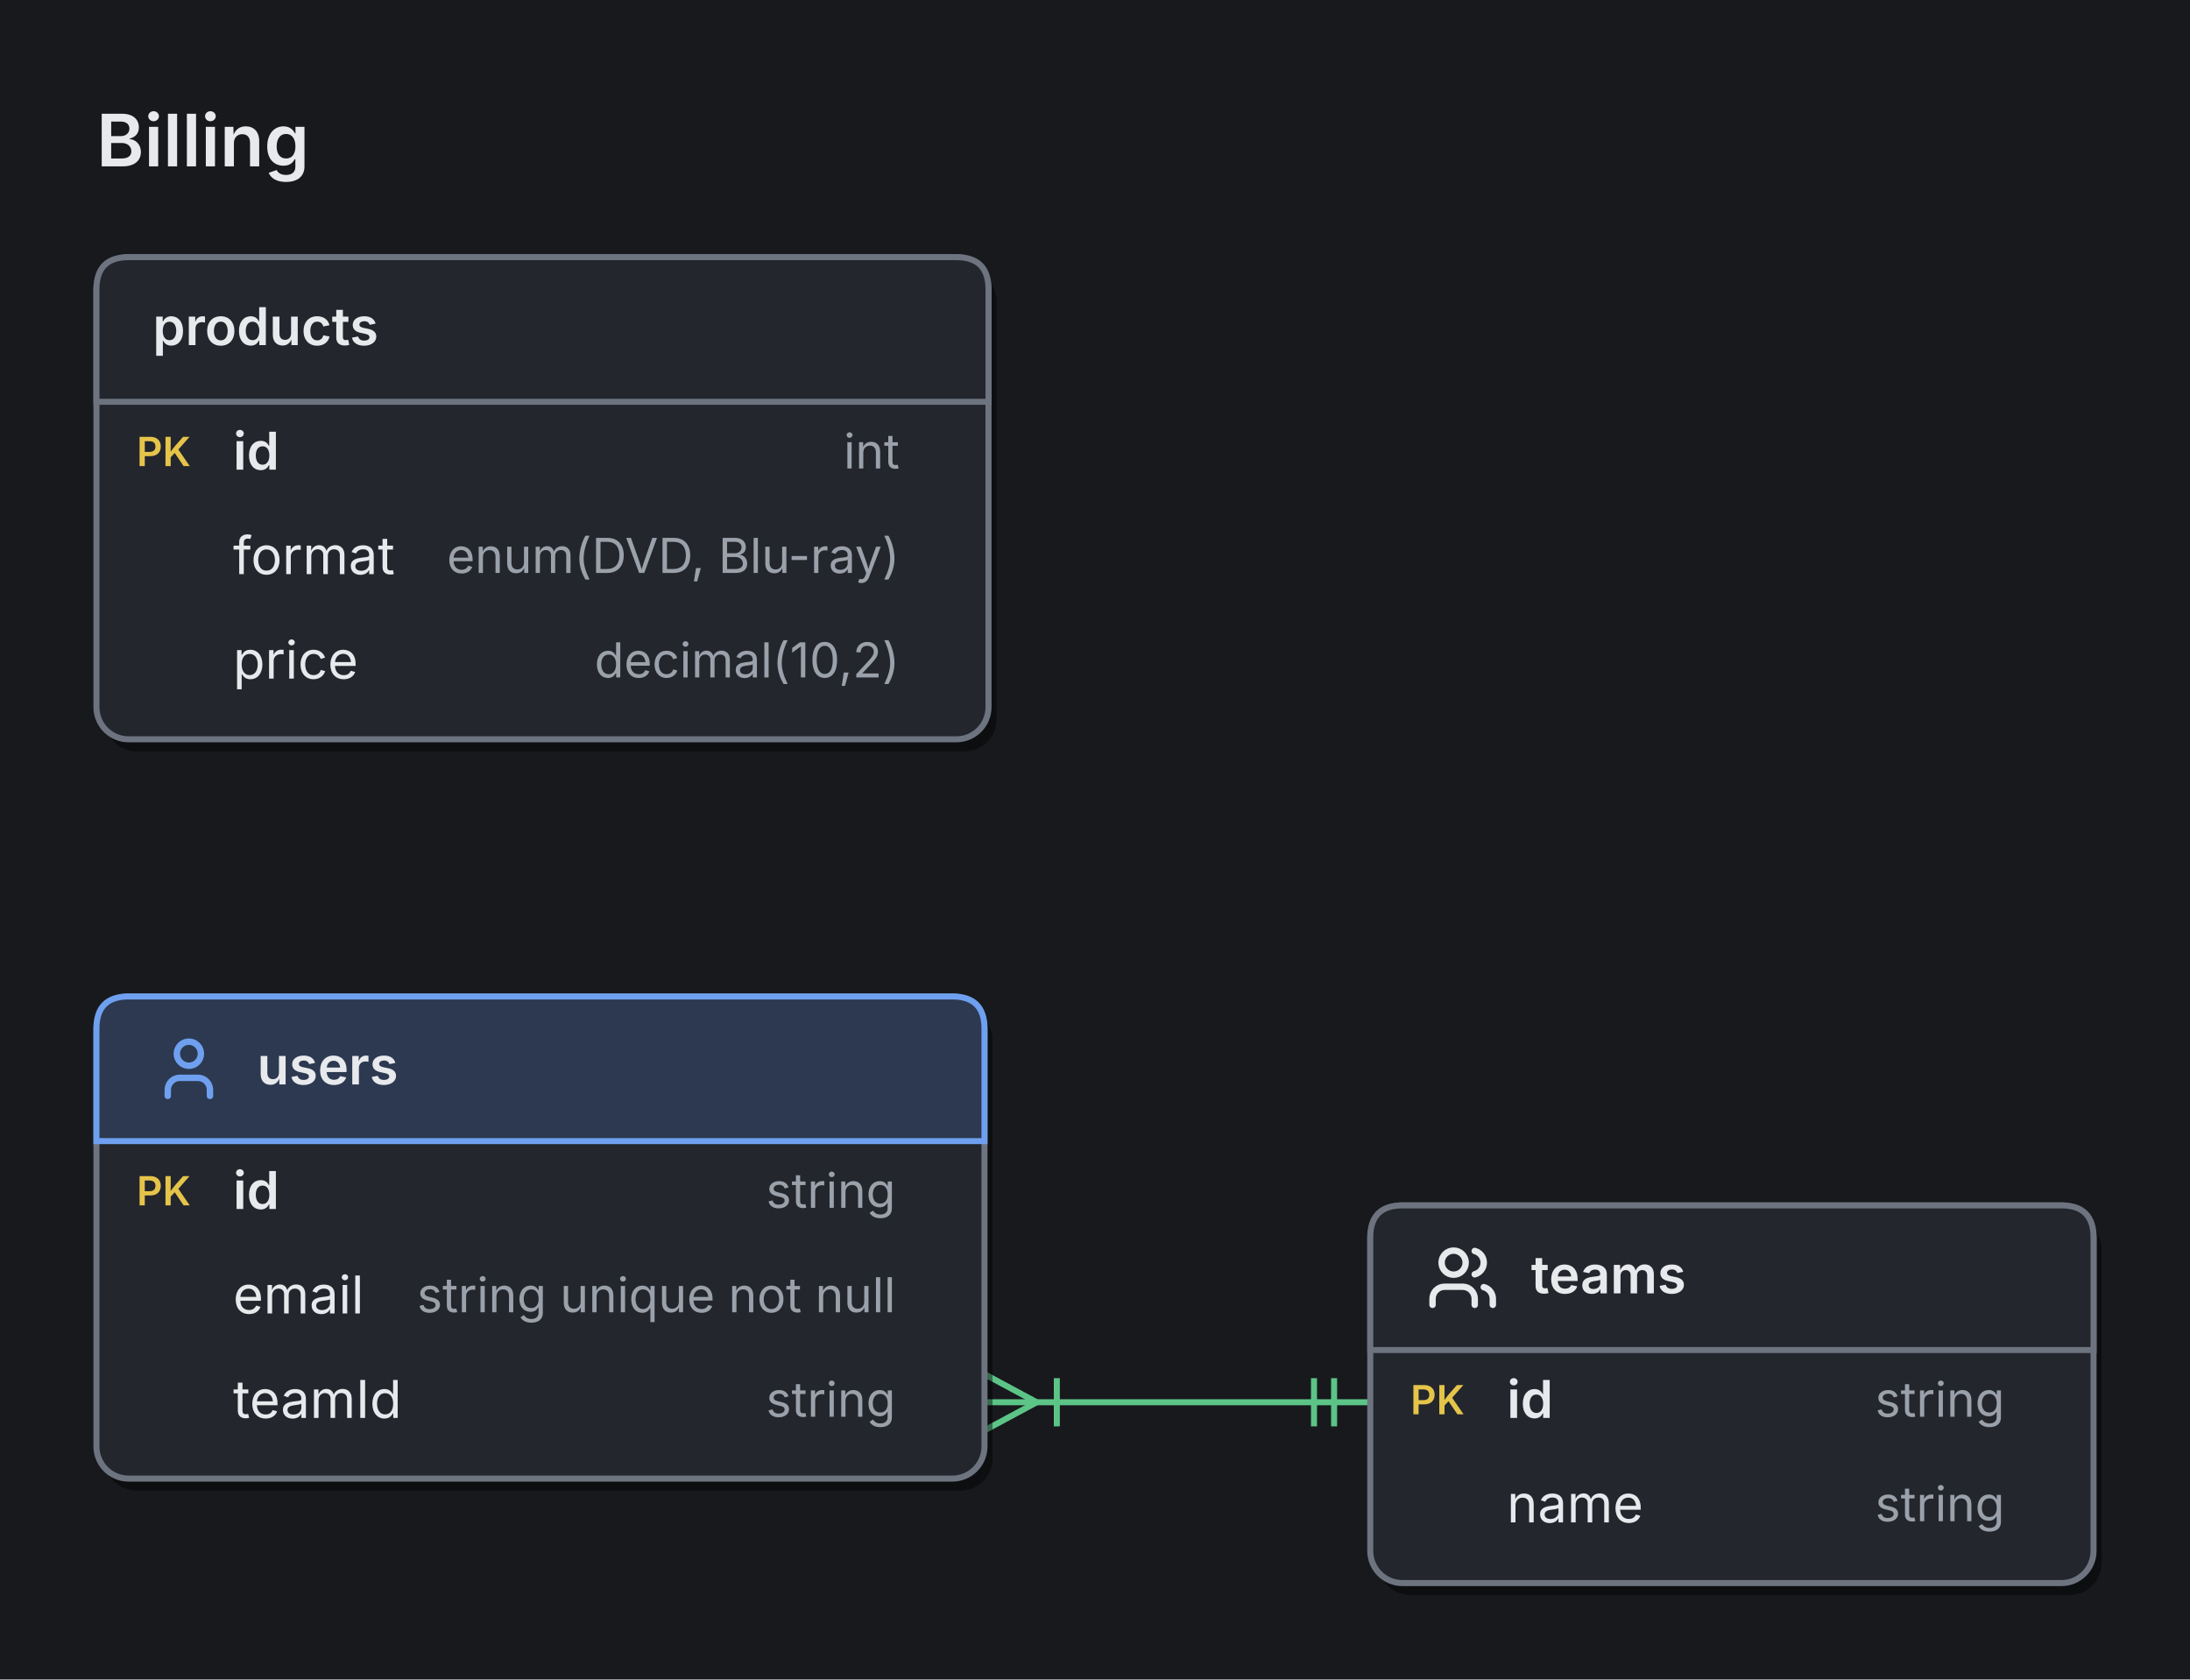
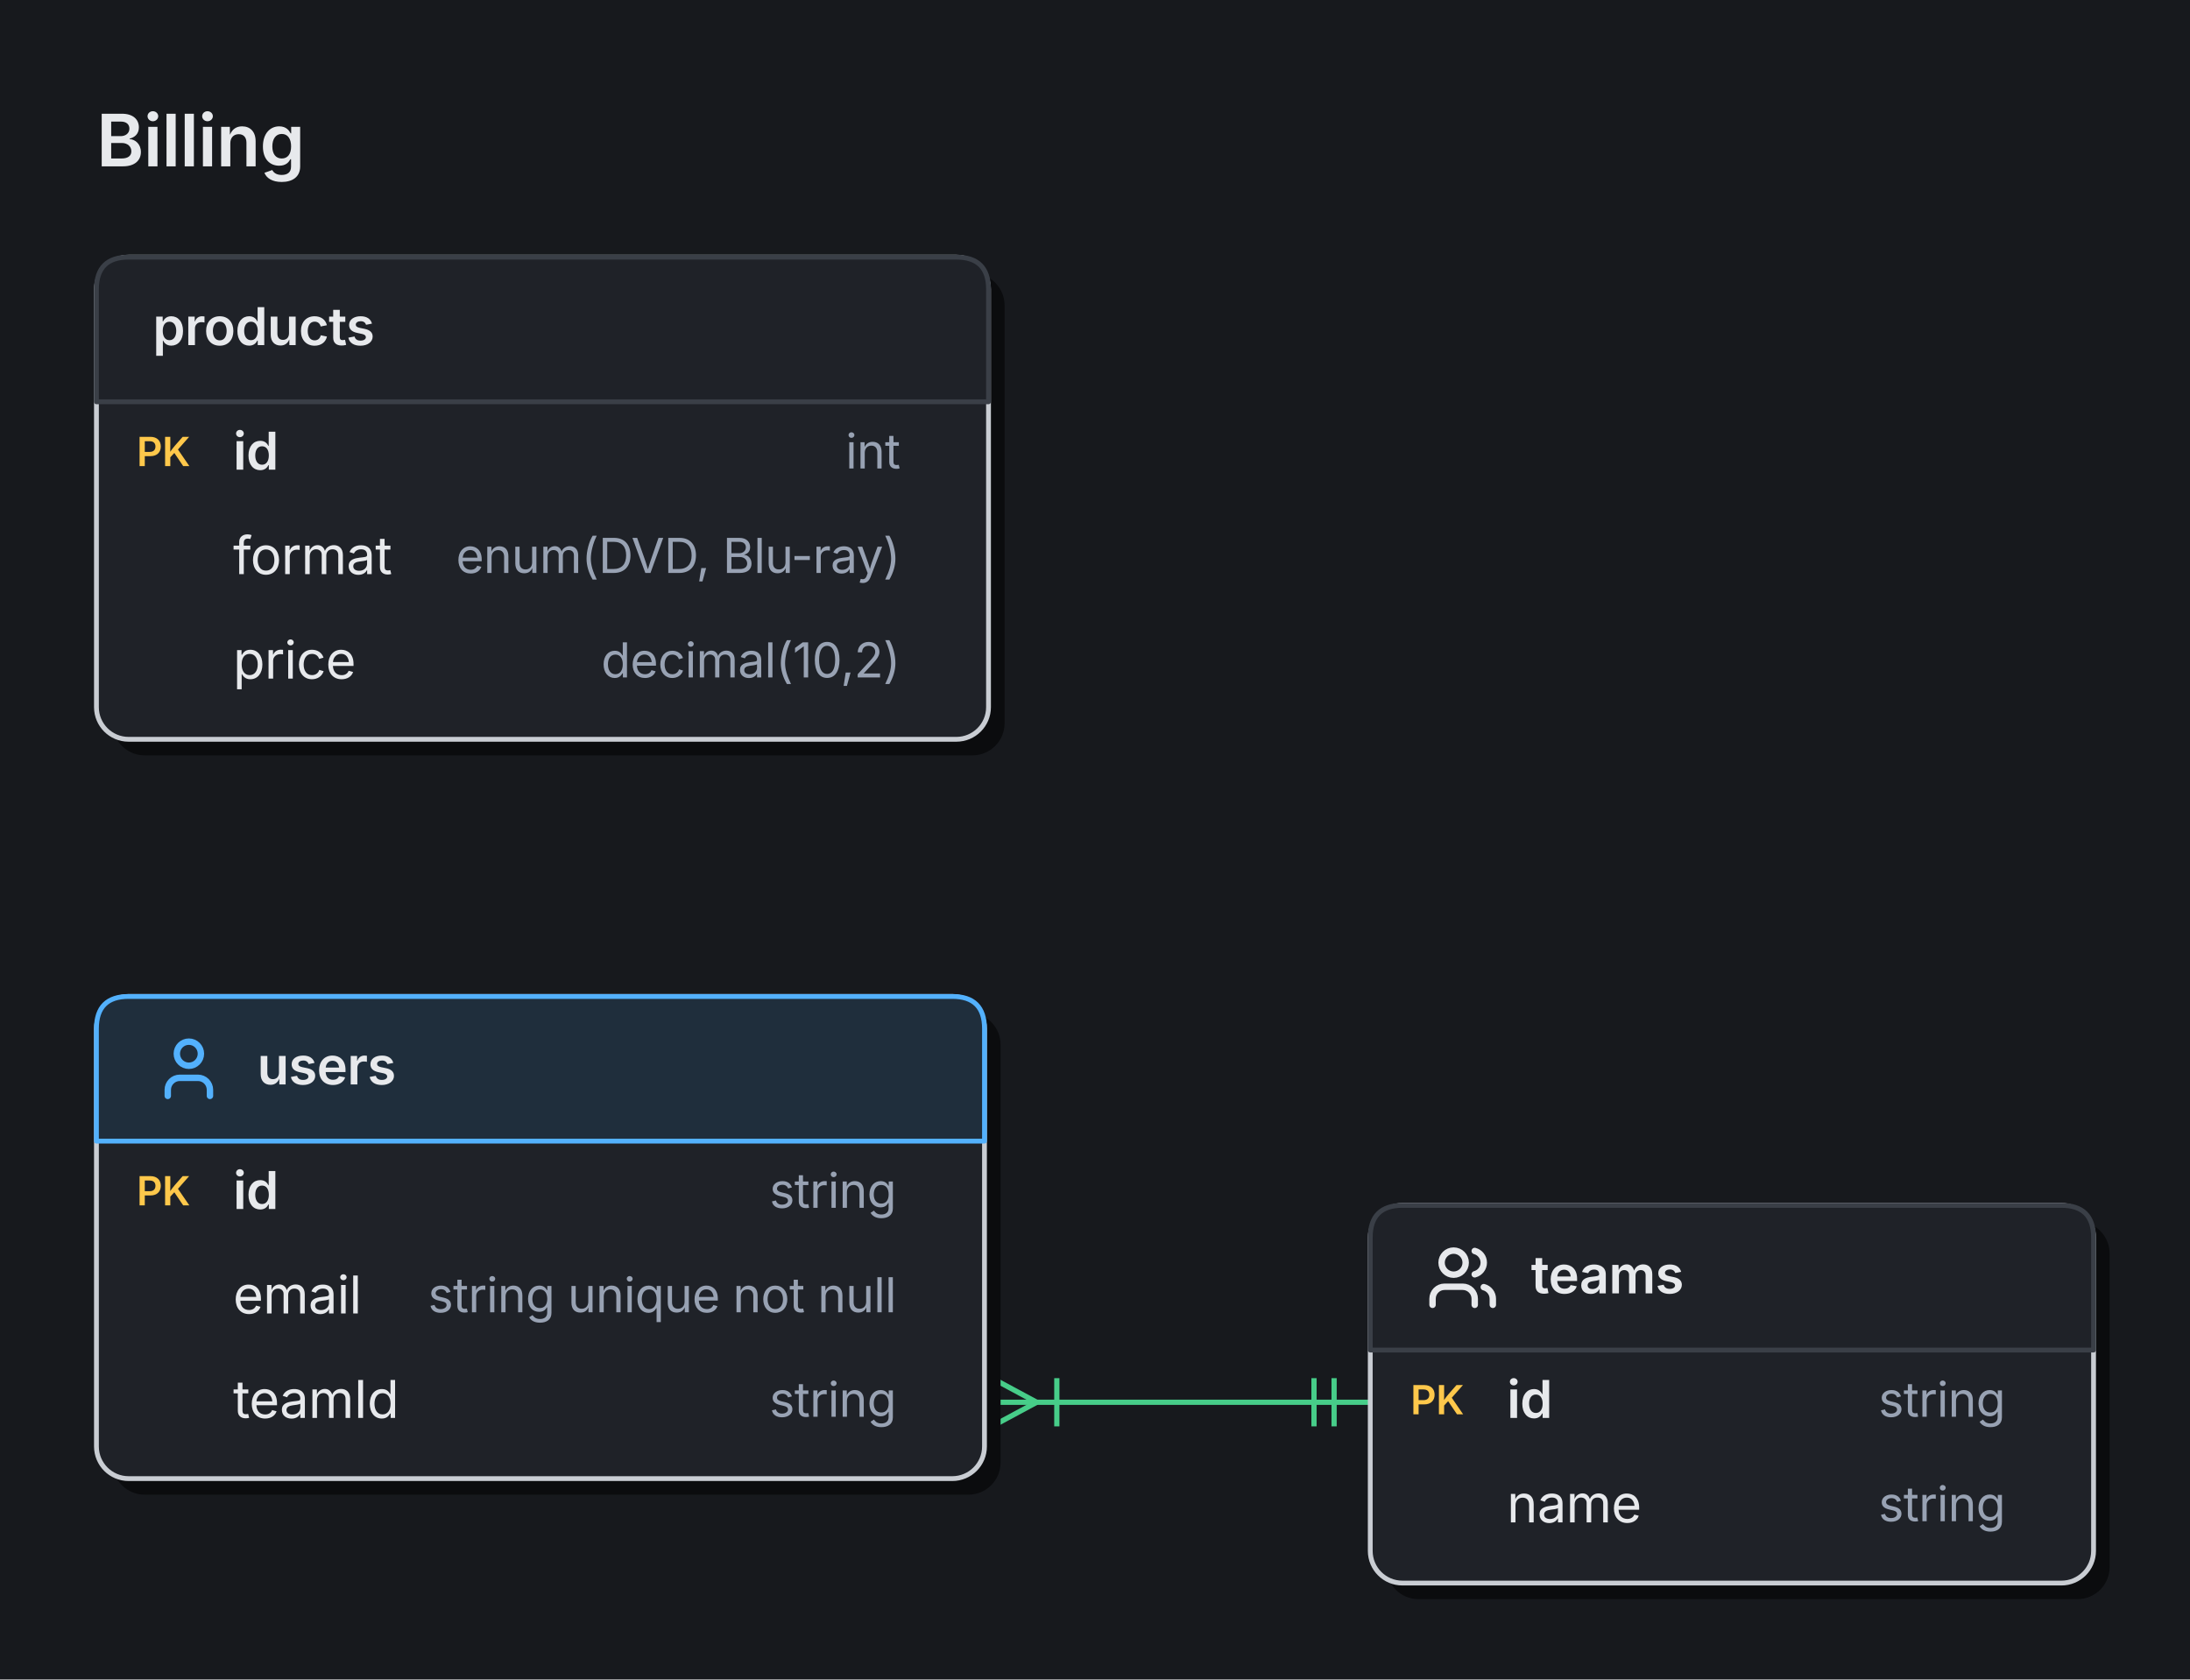
- <svg xmlns="http://www.w3.org/2000/svg" width="545" height="418" viewBox="0 0 545 418" font-family="Inter, 'Inter var', system-ui, -apple-system, 'Segoe UI', 'Noto Sans KR', sans-serif" data-diagram="erd" data-theme="dark">
+ <svg xmlns="http://www.w3.org/2000/svg" width="545" height="418" viewBox="0 0 545 418" font-family="Inter, 'Inter var', system-ui, -apple-system, 'Segoe UI', 'Noto Sans KR', sans-serif" letter-spacing="-0.01em" data-diagram="erd" data-theme="dark">
  <rect width="545" height="418" fill="#17191d" />
  <g data-edge="r0">
-     <path d="M245,349L341,349" fill="none" stroke="#5cc486" stroke-width="1.5" stroke-linecap="round" stroke-linejoin="round" />
-     <path d="M258 349L245 356" stroke="#5cc486" stroke-width="1.5" fill="none" />
-     <path d="M258 349L245 342" stroke="#5cc486" stroke-width="1.5" fill="none" />
-     <path d="M263 355L263 343" stroke="#5cc486" stroke-width="1.5" fill="none" />
-     <path d="M332 343L332 355" stroke="#5cc486" stroke-width="1.5" fill="none" />
-     <path d="M327 343L327 355" stroke="#5cc486" stroke-width="1.5" fill="none" />
+     <path d="M245,349L341,349" fill="none" stroke="#47cd89" stroke-width="1.3" stroke-linecap="butt" stroke-linejoin="miter" />
+     <path d="M258 349L245 356" stroke="#47cd89" stroke-width="1.3" fill="none" />
+     <path d="M258 349L245 342" stroke="#47cd89" stroke-width="1.3" fill="none" />
+     <path d="M263 355L263 343" stroke="#47cd89" stroke-width="1.3" fill="none" />
+     <path d="M332 343L332 355" stroke="#47cd89" stroke-width="1.3" fill="none" />
+     <path d="M327 343L327 355" stroke="#47cd89" stroke-width="1.3" fill="none" />
  </g>
  <g data-role="entity" data-id="users">
-     <rect x="26" y="251" width="221" height="120" rx="8" fill="rgba(0,0,0,0.45)" stroke="none" />
-     <rect x="24" y="248" width="221" height="120" rx="8" fill="#23262c" stroke="#6d7480" stroke-width="1.5" />
+     <rect x="28" y="252" width="221" height="120" rx="8" fill="#0b0c0e" stroke="none" />
+     <rect x="24" y="248" width="221" height="120" rx="8" fill="#1f2228" stroke="#c9cdd3" stroke-width="1.2" stroke-linejoin="round" />
  </g>
  <g data-role="entity-header">
-     <path d="M24 284V256Q24 248 32 248H237Q245 248 245 256V284Z" fill="#2c3950" stroke="#6fa0f0" stroke-width="1.5" />
+     <path d="M24 284V256Q24 248 32 248H237Q245 248 245 256V284Z" fill="#1f2e3c" stroke="#53b1fd" stroke-width="1.2" stroke-linejoin="round" />
  </g>
  <g data-icon="user" data-icon-set="lucide" transform="translate(38 257) scale(0.75)">
-     <path d="M19 21v-2a4 4 0 0 0-4-4H9a4 4 0 0 0-4 4v2 M8 7a4 4 0 1 0 8 0a4 4 0 1 0 -8 0" fill="none" stroke="#6fa0f0" stroke-width="2.13" stroke-linecap="round" stroke-linejoin="round" />
+     <path d="M19 21v-2a4 4 0 0 0-4-4H9a4 4 0 0 0-4 4v2 M8 7a4 4 0 1 0 8 0a4 4 0 1 0 -8 0" fill="none" stroke="#53b1fd" stroke-width="2.13" stroke-linecap="round" stroke-linejoin="round" />
  </g>
  <text font-size="13" font-weight="600" fill="#e7e9ec" text-anchor="start" xml:space="preserve">
    <tspan x="64" y="269.9">users</tspan>
  </text>
-   <text font-size="10" font-weight="600" fill="#e5c44a" text-anchor="start" xml:space="preserve">
+   <text font-size="10" font-weight="600" fill="#fec84b" text-anchor="start" xml:space="preserve">
    <tspan x="34" y="300">PK</tspan>
  </text>
  <text font-size="13" font-weight="600" fill="#e7e9ec" text-anchor="start" xml:space="preserve">
    <tspan x="58" y="300.9">id</tspan>
  </text>
-   <text font-size="12" fill="#9aa1ab" text-anchor="end" xml:space="preserve">
+   <text font-size="12" fill="#98a2b3" text-anchor="end" xml:space="preserve">
    <tspan x="233" y="300.6">string</tspan>
  </text>
  <text font-size="13" fill="#e7e9ec" text-anchor="start" xml:space="preserve">
    <tspan x="58" y="326.9">email</tspan>
  </text>
-   <text font-size="12" fill="#9aa1ab" text-anchor="end" xml:space="preserve">
+   <text font-size="12" fill="#98a2b3" text-anchor="end" xml:space="preserve">
    <tspan x="233" y="326.6">string unique not null</tspan>
  </text>
  <text font-size="13" fill="#e7e9ec" text-anchor="start" xml:space="preserve">
    <tspan x="58" y="352.9">teamId</tspan>
  </text>
-   <text font-size="12" fill="#9aa1ab" text-anchor="end" xml:space="preserve">
+   <text font-size="12" fill="#98a2b3" text-anchor="end" xml:space="preserve">
    <tspan x="233" y="352.6">string</tspan>
  </text>
  <g data-role="entity" data-id="teams">
-     <rect x="343" y="303" width="180" height="94" rx="8" fill="rgba(0,0,0,0.45)" stroke="none" />
-     <rect x="341" y="300" width="180" height="94" rx="8" fill="#23262c" stroke="#6d7480" stroke-width="1.5" />
+     <rect x="345" y="304" width="180" height="94" rx="8" fill="#0b0c0e" stroke="none" />
+     <rect x="341" y="300" width="180" height="94" rx="8" fill="#1f2228" stroke="#c9cdd3" stroke-width="1.2" stroke-linejoin="round" />
  </g>
  <g data-role="entity-header">
-     <path d="M341 336V308Q341 300 349 300H513Q521 300 521 308V336Z" fill="#23262c" stroke="#6d7480" stroke-width="1.5" />
+     <path d="M341 336V308Q341 300 349 300H513Q521 300 521 308V336Z" fill="#1f2228" stroke="#3a3f47" stroke-width="1.2" stroke-linejoin="round" />
  </g>
  <g data-icon="users" data-icon-set="lucide" transform="translate(355 309) scale(0.75)">
    <path d="M16 21v-2a4 4 0 0 0-4-4H6a4 4 0 0 0-4 4v2 M16 3.128a4 4 0 0 1 0 7.744 M22 21v-2a4 4 0 0 0-3-3.87 M5 7a4 4 0 1 0 8 0a4 4 0 1 0 -8 0" fill="none" stroke="#e7e9ec" stroke-width="2.13" stroke-linecap="round" stroke-linejoin="round" />
  </g>
  <text font-size="13" font-weight="600" fill="#e7e9ec" text-anchor="start" xml:space="preserve">
    <tspan x="381" y="321.9">teams</tspan>
  </text>
-   <text font-size="10" font-weight="600" fill="#e5c44a" text-anchor="start" xml:space="preserve">
+   <text font-size="10" font-weight="600" fill="#fec84b" text-anchor="start" xml:space="preserve">
    <tspan x="351" y="352">PK</tspan>
  </text>
  <text font-size="13" font-weight="600" fill="#e7e9ec" text-anchor="start" xml:space="preserve">
    <tspan x="375" y="352.9">id</tspan>
  </text>
-   <text font-size="12" fill="#9aa1ab" text-anchor="end" xml:space="preserve">
+   <text font-size="12" fill="#98a2b3" text-anchor="end" xml:space="preserve">
    <tspan x="509" y="352.6">string</tspan>
  </text>
  <text font-size="13" fill="#e7e9ec" text-anchor="start" xml:space="preserve">
    <tspan x="375" y="378.9">name</tspan>
  </text>
-   <text font-size="12" fill="#9aa1ab" text-anchor="end" xml:space="preserve">
+   <text font-size="12" fill="#98a2b3" text-anchor="end" xml:space="preserve">
    <tspan x="509" y="378.6">string</tspan>
  </text>
  <g data-role="entity" data-id="products">
-     <rect x="26" y="67" width="222" height="120" rx="8" fill="rgba(0,0,0,0.45)" stroke="none" />
-     <rect x="24" y="64" width="222" height="120" rx="8" fill="#23262c" stroke="#6d7480" stroke-width="1.5" />
+     <rect x="28" y="68" width="222" height="120" rx="8" fill="#0b0c0e" stroke="none" />
+     <rect x="24" y="64" width="222" height="120" rx="8" fill="#1f2228" stroke="#c9cdd3" stroke-width="1.2" stroke-linejoin="round" />
  </g>
  <g data-role="entity-header">
-     <path d="M24 100V72Q24 64 32 64H238Q246 64 246 72V100Z" fill="#23262c" stroke="#6d7480" stroke-width="1.5" />
+     <path d="M24 100V72Q24 64 32 64H238Q246 64 246 72V100Z" fill="#1f2228" stroke="#3a3f47" stroke-width="1.2" stroke-linejoin="round" />
  </g>
  <text font-size="13" font-weight="600" fill="#e7e9ec" text-anchor="start" xml:space="preserve">
    <tspan x="38" y="85.9">products</tspan>
  </text>
-   <text font-size="10" font-weight="600" fill="#e5c44a" text-anchor="start" xml:space="preserve">
+   <text font-size="10" font-weight="600" fill="#fec84b" text-anchor="start" xml:space="preserve">
    <tspan x="34" y="116">PK</tspan>
  </text>
  <text font-size="13" font-weight="600" fill="#e7e9ec" text-anchor="start" xml:space="preserve">
    <tspan x="58" y="116.9">id</tspan>
  </text>
-   <text font-size="12" fill="#9aa1ab" text-anchor="end" xml:space="preserve">
+   <text font-size="12" fill="#98a2b3" text-anchor="end" xml:space="preserve">
    <tspan x="234" y="116.6">int</tspan>
  </text>
  <text font-size="13" fill="#e7e9ec" text-anchor="start" xml:space="preserve">
    <tspan x="58" y="142.9">format</tspan>
  </text>
-   <text font-size="12" fill="#9aa1ab" text-anchor="end" xml:space="preserve">
+   <text font-size="12" fill="#98a2b3" text-anchor="end" xml:space="preserve">
    <tspan x="234" y="142.6">enum(DVD, Blu-ray)</tspan>
  </text>
  <text font-size="13" fill="#e7e9ec" text-anchor="start" xml:space="preserve">
    <tspan x="58" y="168.9">price</tspan>
  </text>
-   <text font-size="12" fill="#9aa1ab" text-anchor="end" xml:space="preserve">
+   <text font-size="12" fill="#98a2b3" text-anchor="end" xml:space="preserve">
    <tspan x="234" y="168.6">decimal(10,2)</tspan>
  </text>
  <text font-size="18" font-weight="600" fill="#e7e9ec" text-anchor="start" xml:space="preserve">
    <tspan x="24" y="41.4">Billing</tspan>
  </text>
</svg>
